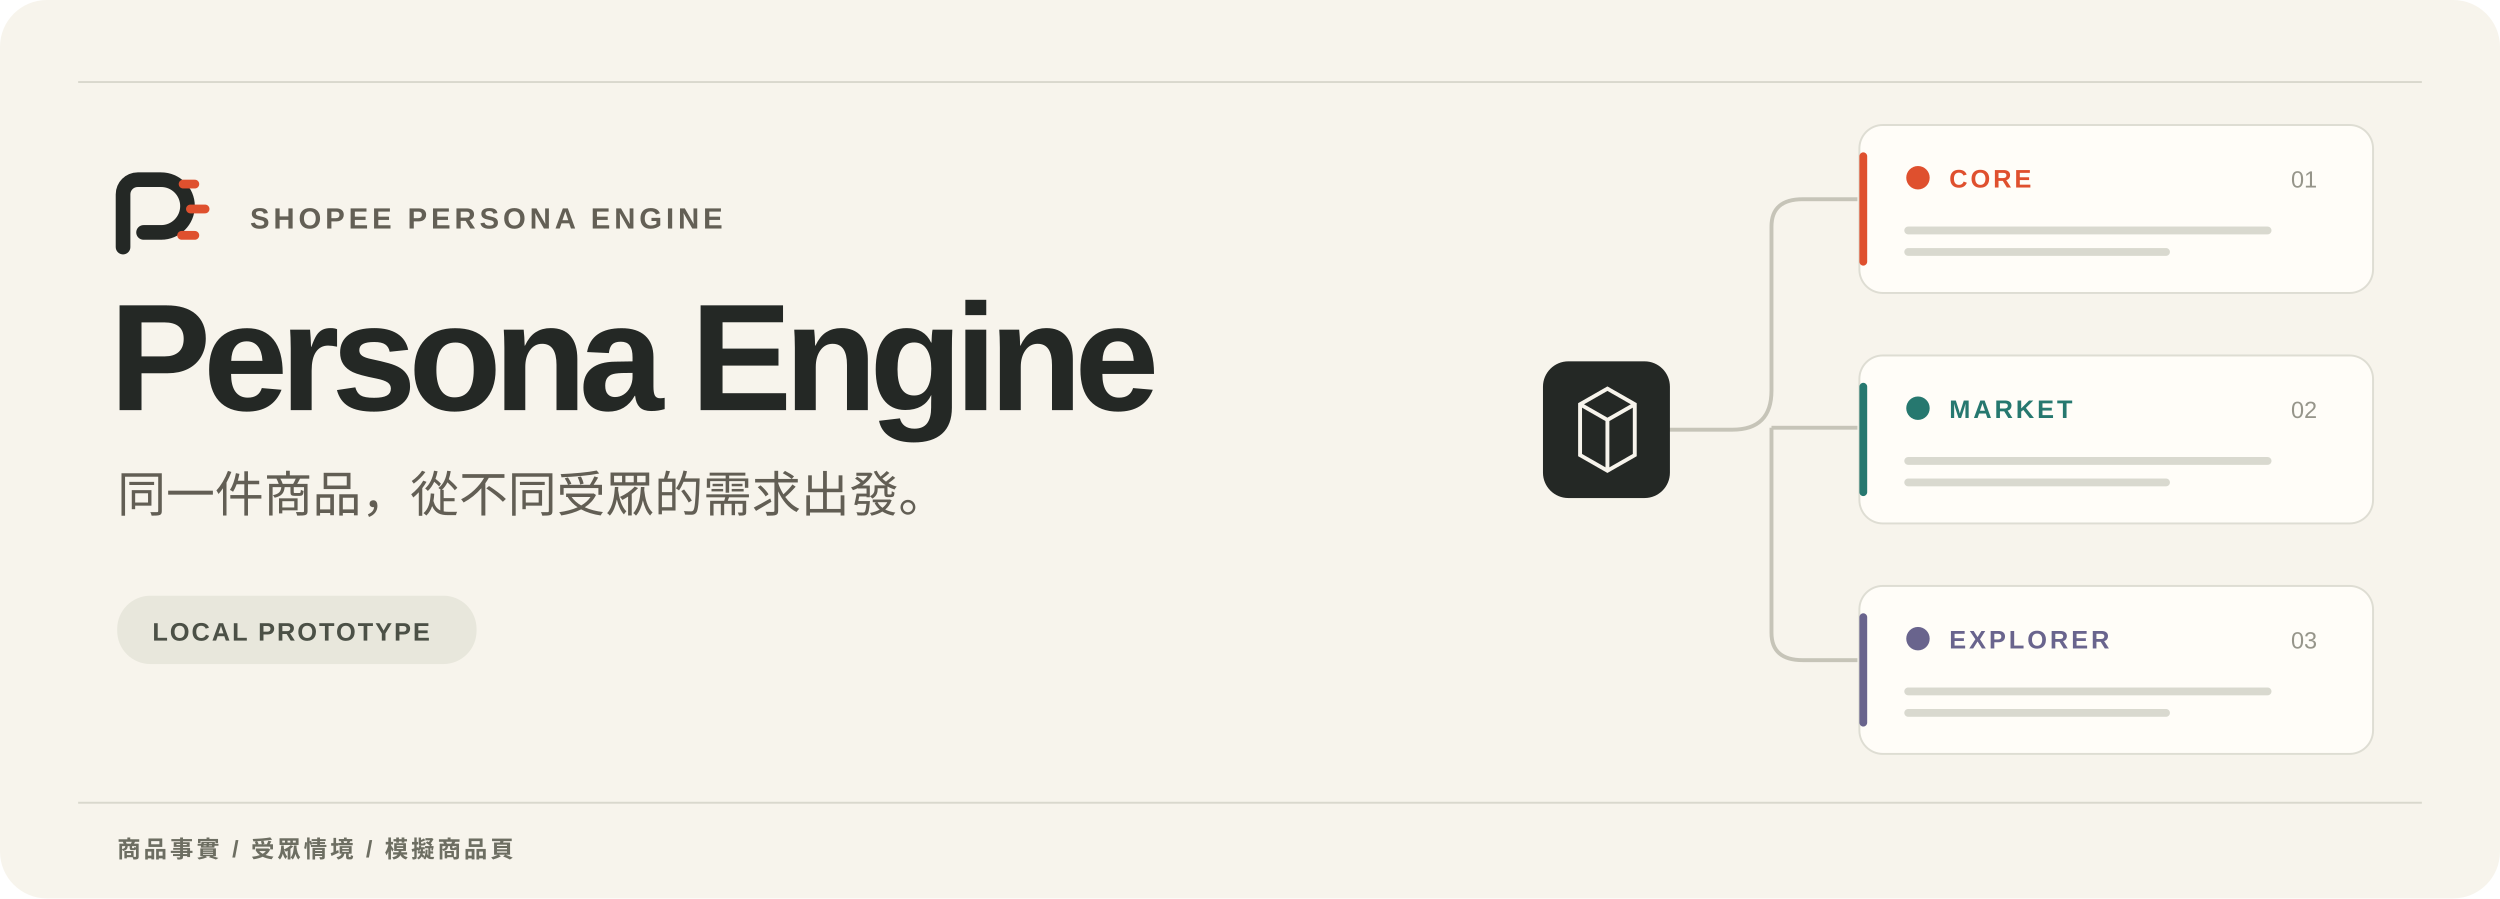
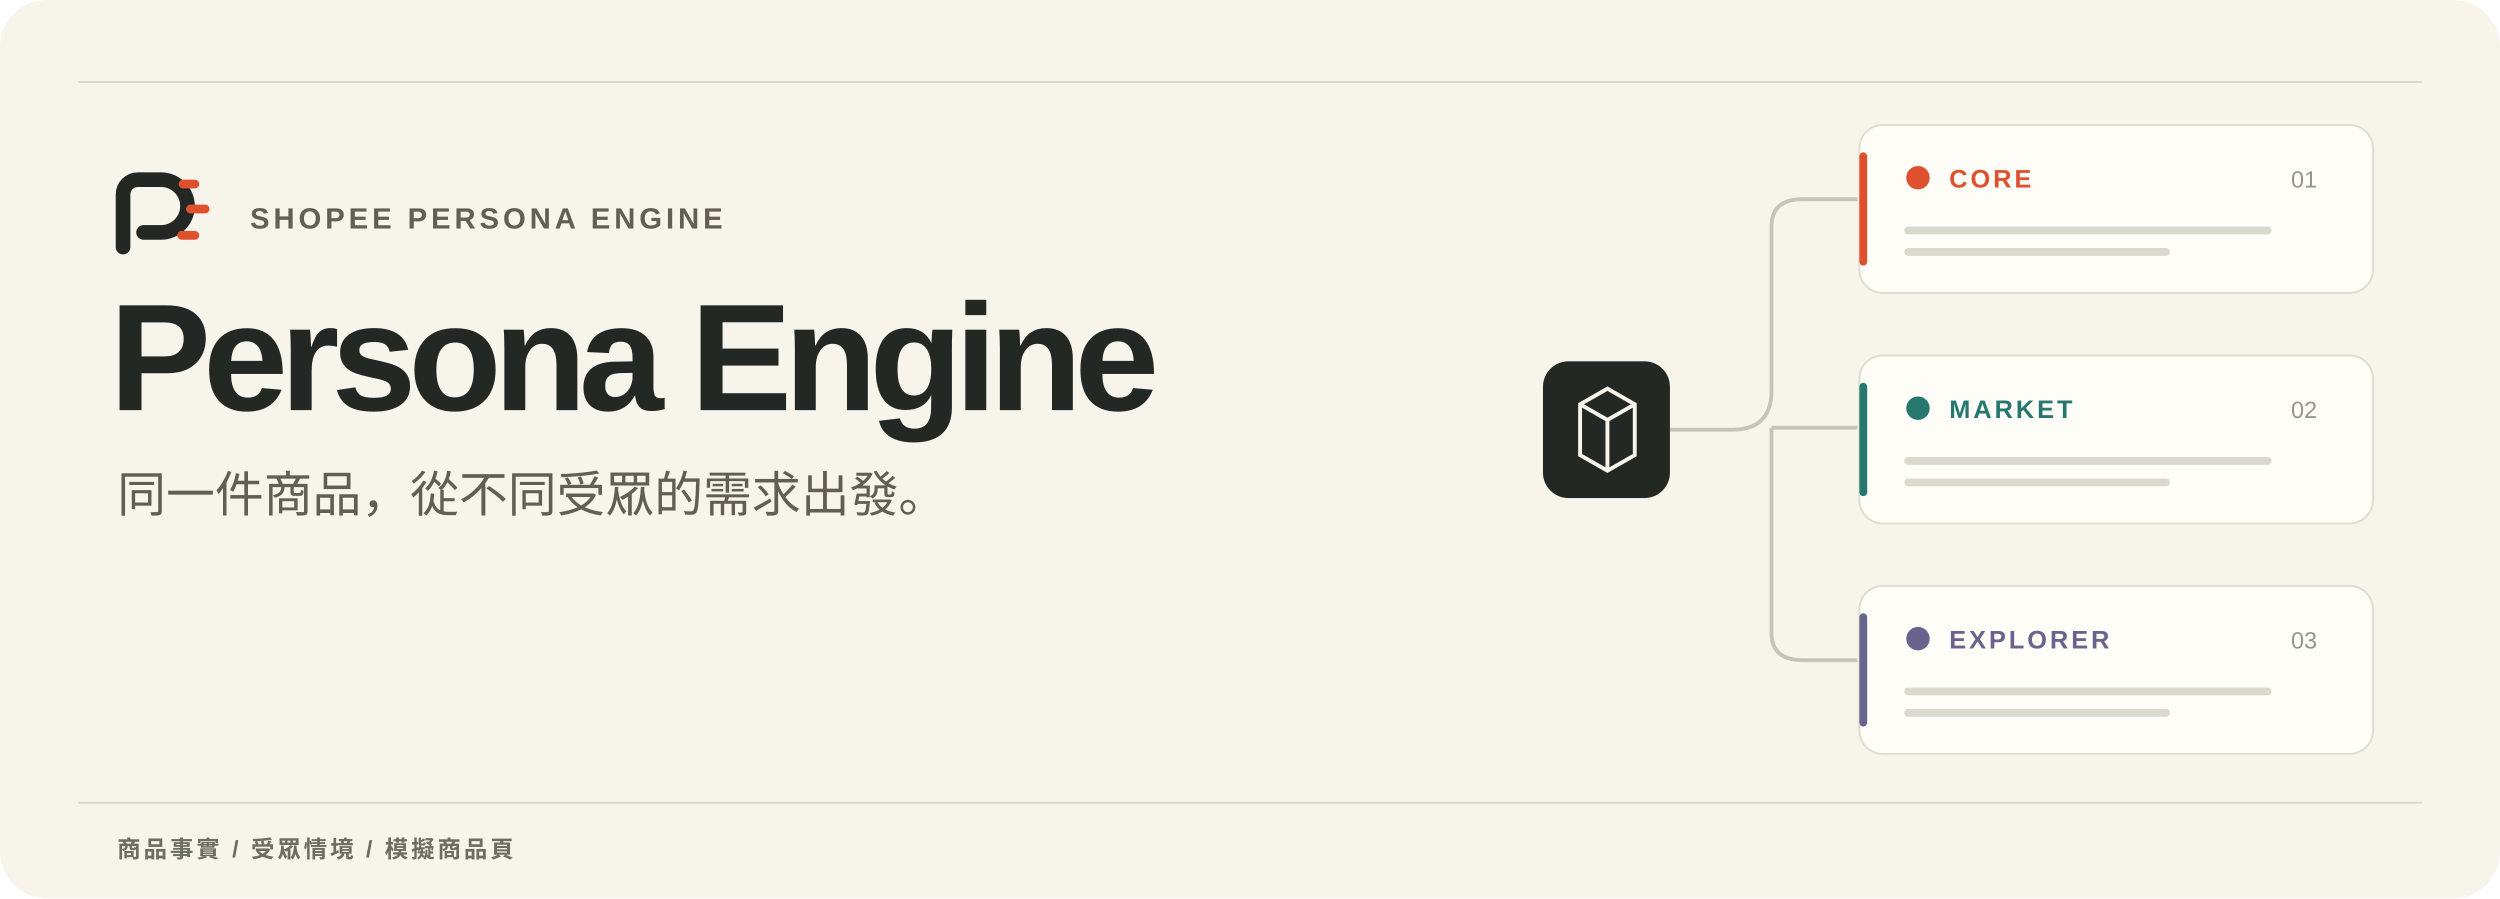
<svg xmlns="http://www.w3.org/2000/svg" width="1280" height="460" viewBox="0 0 1280 460" role="img" aria-labelledby="title desc">
  <rect width="1280" height="460" rx="24" fill="#f7f4ec" />
  <path d="M40 42h1200M40 411h1200" stroke="#d9d8cd" />
  <g transform="translate(45 74) scale(.75)">
    <path d="M24 70V34a10 10 0 0 1 10-10h16a18 18 0 0 1 0 36H38" fill="none" stroke="#242825" stroke-width="10" stroke-linecap="round" />
    <path d="M65 27h8M70 44h10M64 62h9" fill="none" stroke="#df502e" stroke-width="6" stroke-linecap="round" />
  </g>
  <text x="128" y="117" fill="#635f55" font-family="Arial,Helvetica,sans-serif" font-size="15" font-weight="700" letter-spacing="2">SHOPEE PERSONA ENGINE</text>
  <g font-family="Arial,Helvetica,sans-serif" fill="#242825">
    <text x="56" y="210" font-size="78" font-weight="700" letter-spacing="-4">Persona Engine</text>
    <text x="60" y="262" font-family="Arial,PingFang TC,sans-serif" font-size="25" fill="#625e54">同一件商品，從不同受眾的需求出發。</text>
  </g>
-   <rect x="60" y="305" width="184" height="35" rx="17" fill="#e8e7dc" />
-   <text x="78" y="328" font-family="Arial,Helvetica,sans-serif" font-size="13" font-weight="700" fill="#4b5046" letter-spacing="1">LOCAL PROTOTYPE</text>
  <path d="M852 220h35q20 0 20-20V116q0-14 16-14h28M907 219h44M907 219v105q0 14 16 14h28" fill="none" stroke="#c6c4b8" stroke-width="2" />
  <rect x="790" y="185" width="65" height="70" rx="13" fill="#242825" />
  <path d="M809 207l14-8 14 8v26l-14 8-14-8zM809 207l14 8 14-8M823 215v26" fill="none" stroke="#f7f4ec" stroke-width="2" />
  <rect x="952" y="64" width="263" height="86" rx="12" fill="#fffdf8" stroke="#deddd3" />
  <rect x="952" y="78" width="4" height="58" rx="2" fill="#df502e" />
  <circle cx="982" cy="91" r="6" fill="#df502e" />
  <text x="998" y="96" font-family="Arial,Helvetica,sans-serif" font-size="13" font-weight="700" letter-spacing="1.5" fill="#df502e">CORE</text>
  <text x="1173" y="96" font-family="Arial,Helvetica,sans-serif" font-size="12" fill="#96958a">01</text>
  <path d="M977 118h184M977 129h132" stroke="#d9d9cf" stroke-width="4" stroke-linecap="round" />
  <rect x="952" y="182" width="263" height="86" rx="12" fill="#fffdf8" stroke="#deddd3" />
  <rect x="952" y="196" width="4" height="58" rx="2" fill="#26786f" />
  <circle cx="982" cy="209" r="6" fill="#26786f" />
  <text x="998" y="214" font-family="Arial,Helvetica,sans-serif" font-size="13" font-weight="700" letter-spacing="1.5" fill="#26786f">MARKET</text>
  <text x="1173" y="214" font-family="Arial,Helvetica,sans-serif" font-size="12" fill="#96958a">02</text>
  <path d="M977 236h184M977 247h132" stroke="#d9d9cf" stroke-width="4" stroke-linecap="round" />
  <rect x="952" y="300" width="263" height="86" rx="12" fill="#fffdf8" stroke="#deddd3" />
  <rect x="952" y="314" width="4" height="58" rx="2" fill="#69648d" />
  <circle cx="982" cy="327" r="6" fill="#69648d" />
  <text x="998" y="332" font-family="Arial,Helvetica,sans-serif" font-size="13" font-weight="700" letter-spacing="1.5" fill="#69648d">EXPLORER</text>
  <text x="1173" y="332" font-family="Arial,Helvetica,sans-serif" font-size="12" fill="#96958a">03</text>
  <path d="M977 354h184M977 365h132" stroke="#d9d9cf" stroke-width="4" stroke-linecap="round" />
  <text x="60" y="439" font-family="Arial,PingFang TC,sans-serif" font-size="12" font-weight="700" letter-spacing="1.5" fill="#6d6e62">商品事實  /  受眾情境  /  模擬商品頁</text>
</svg>
